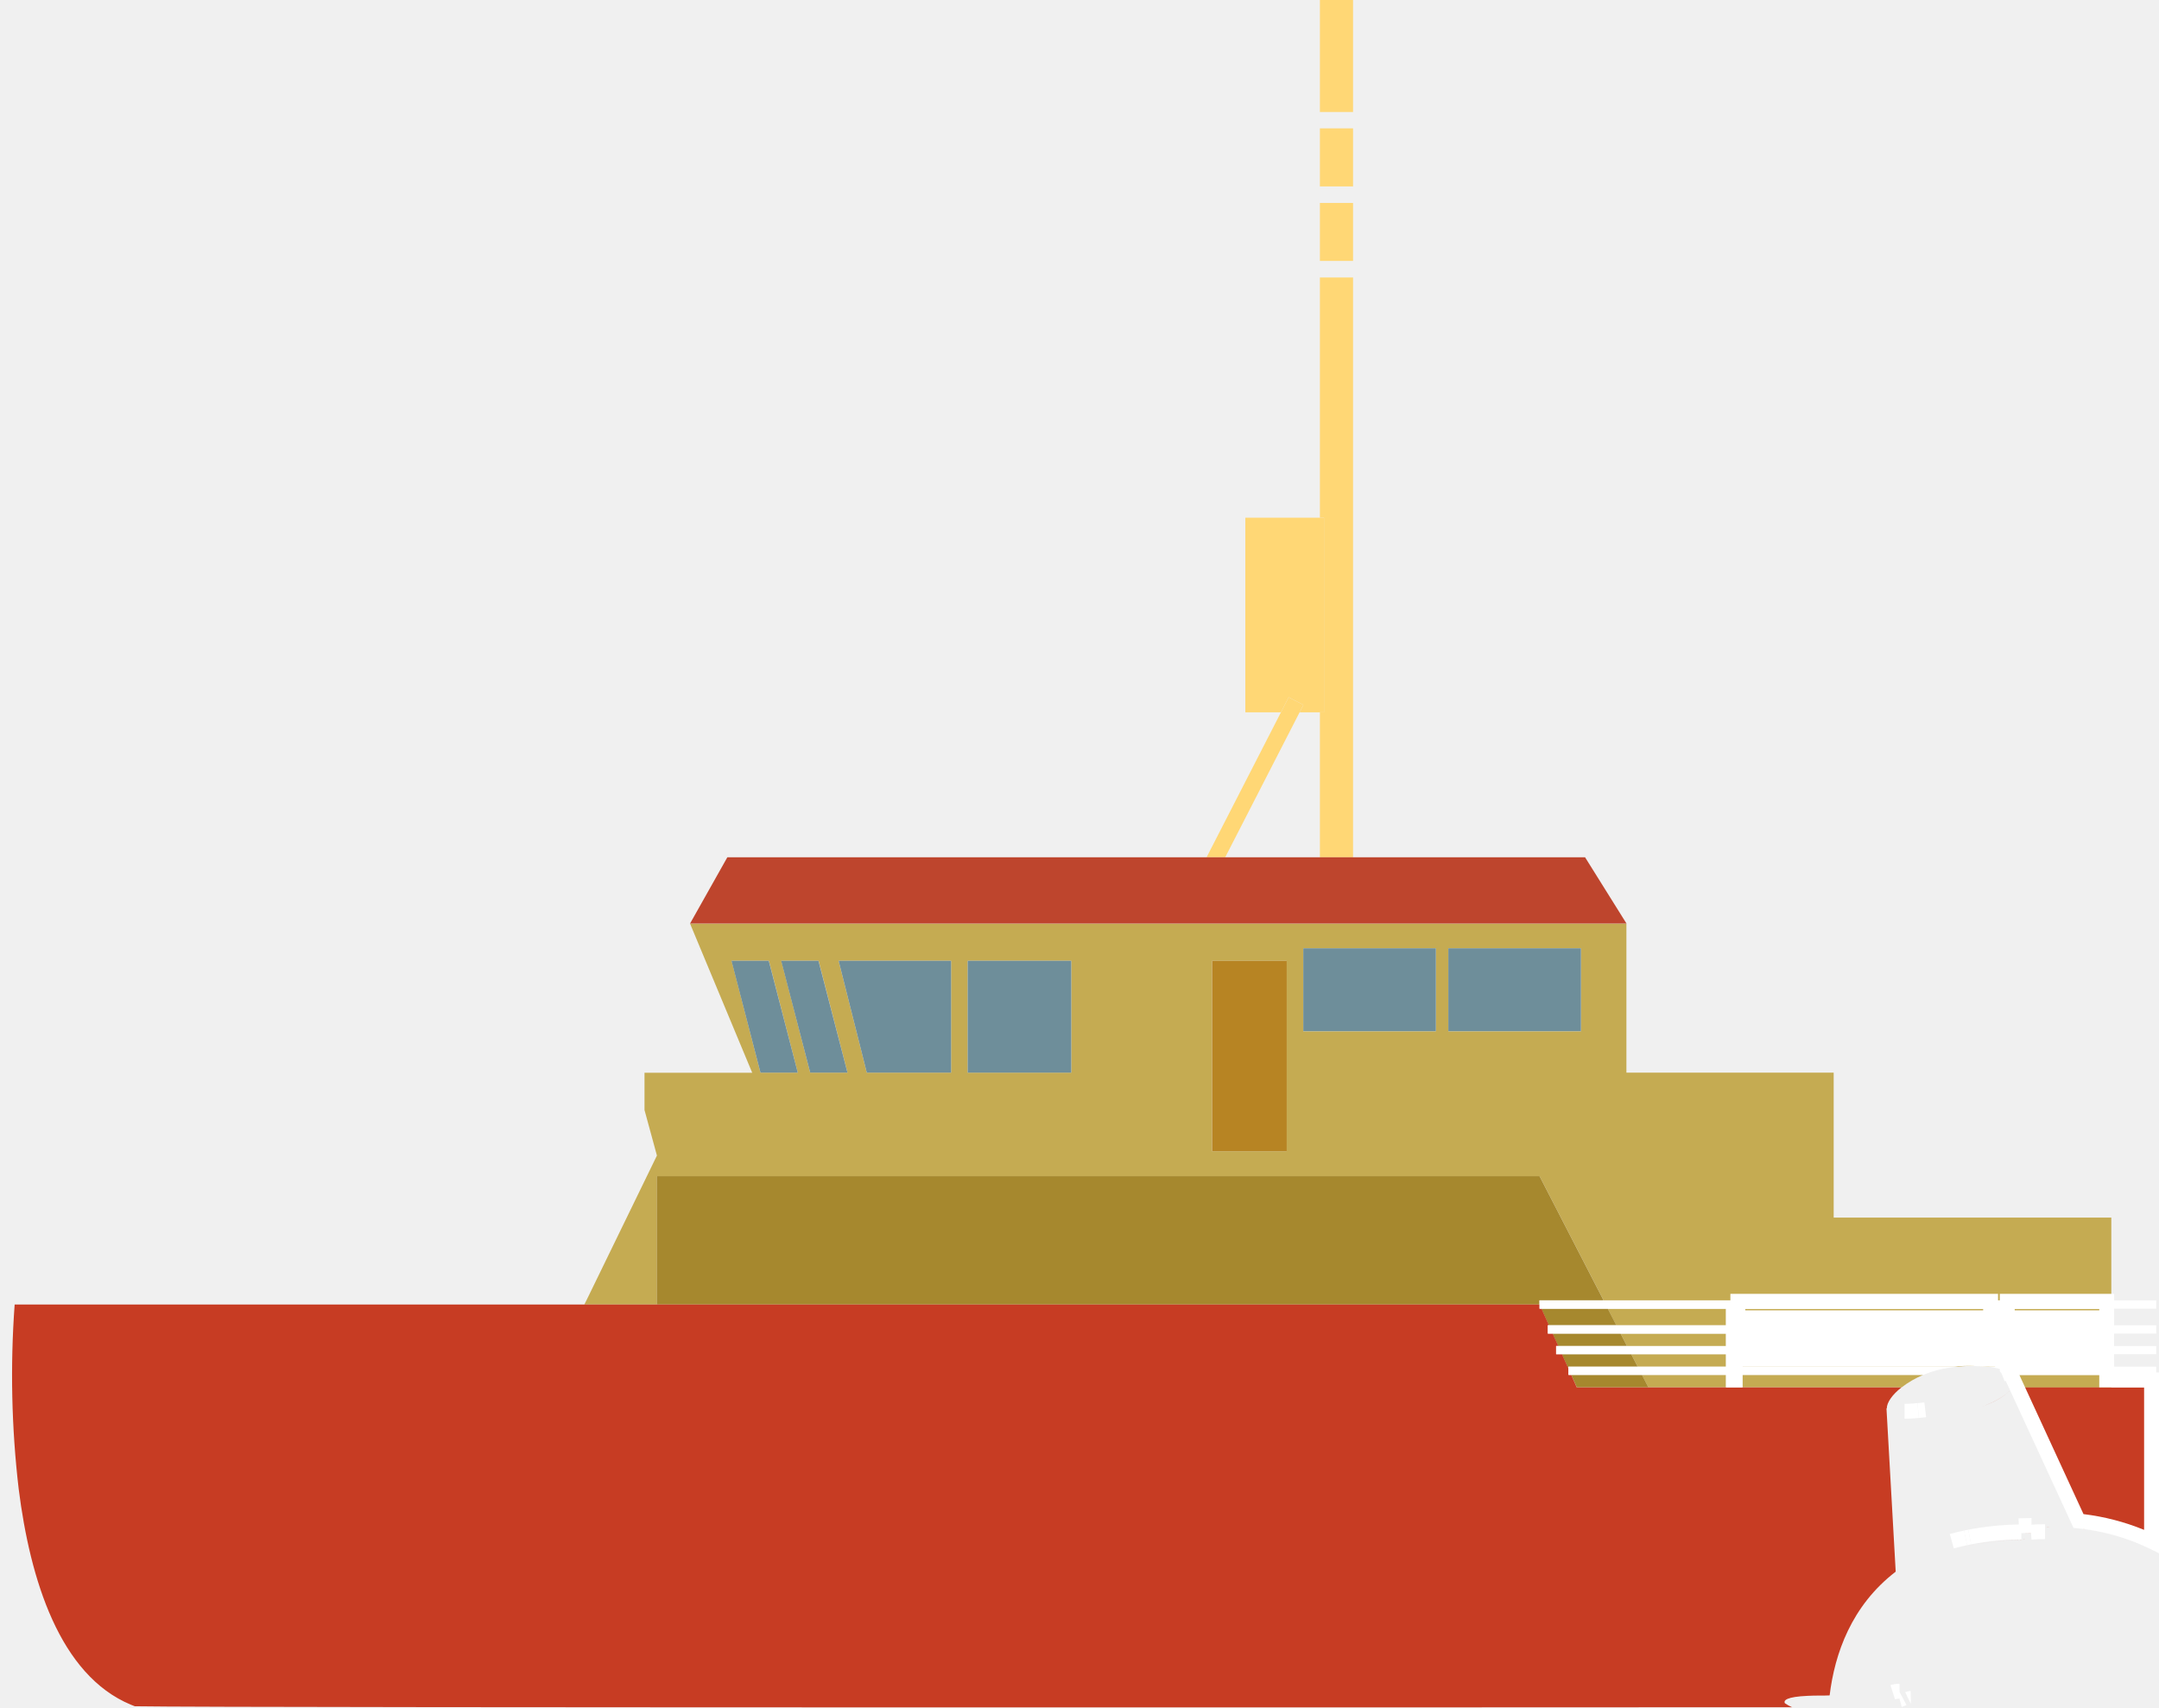
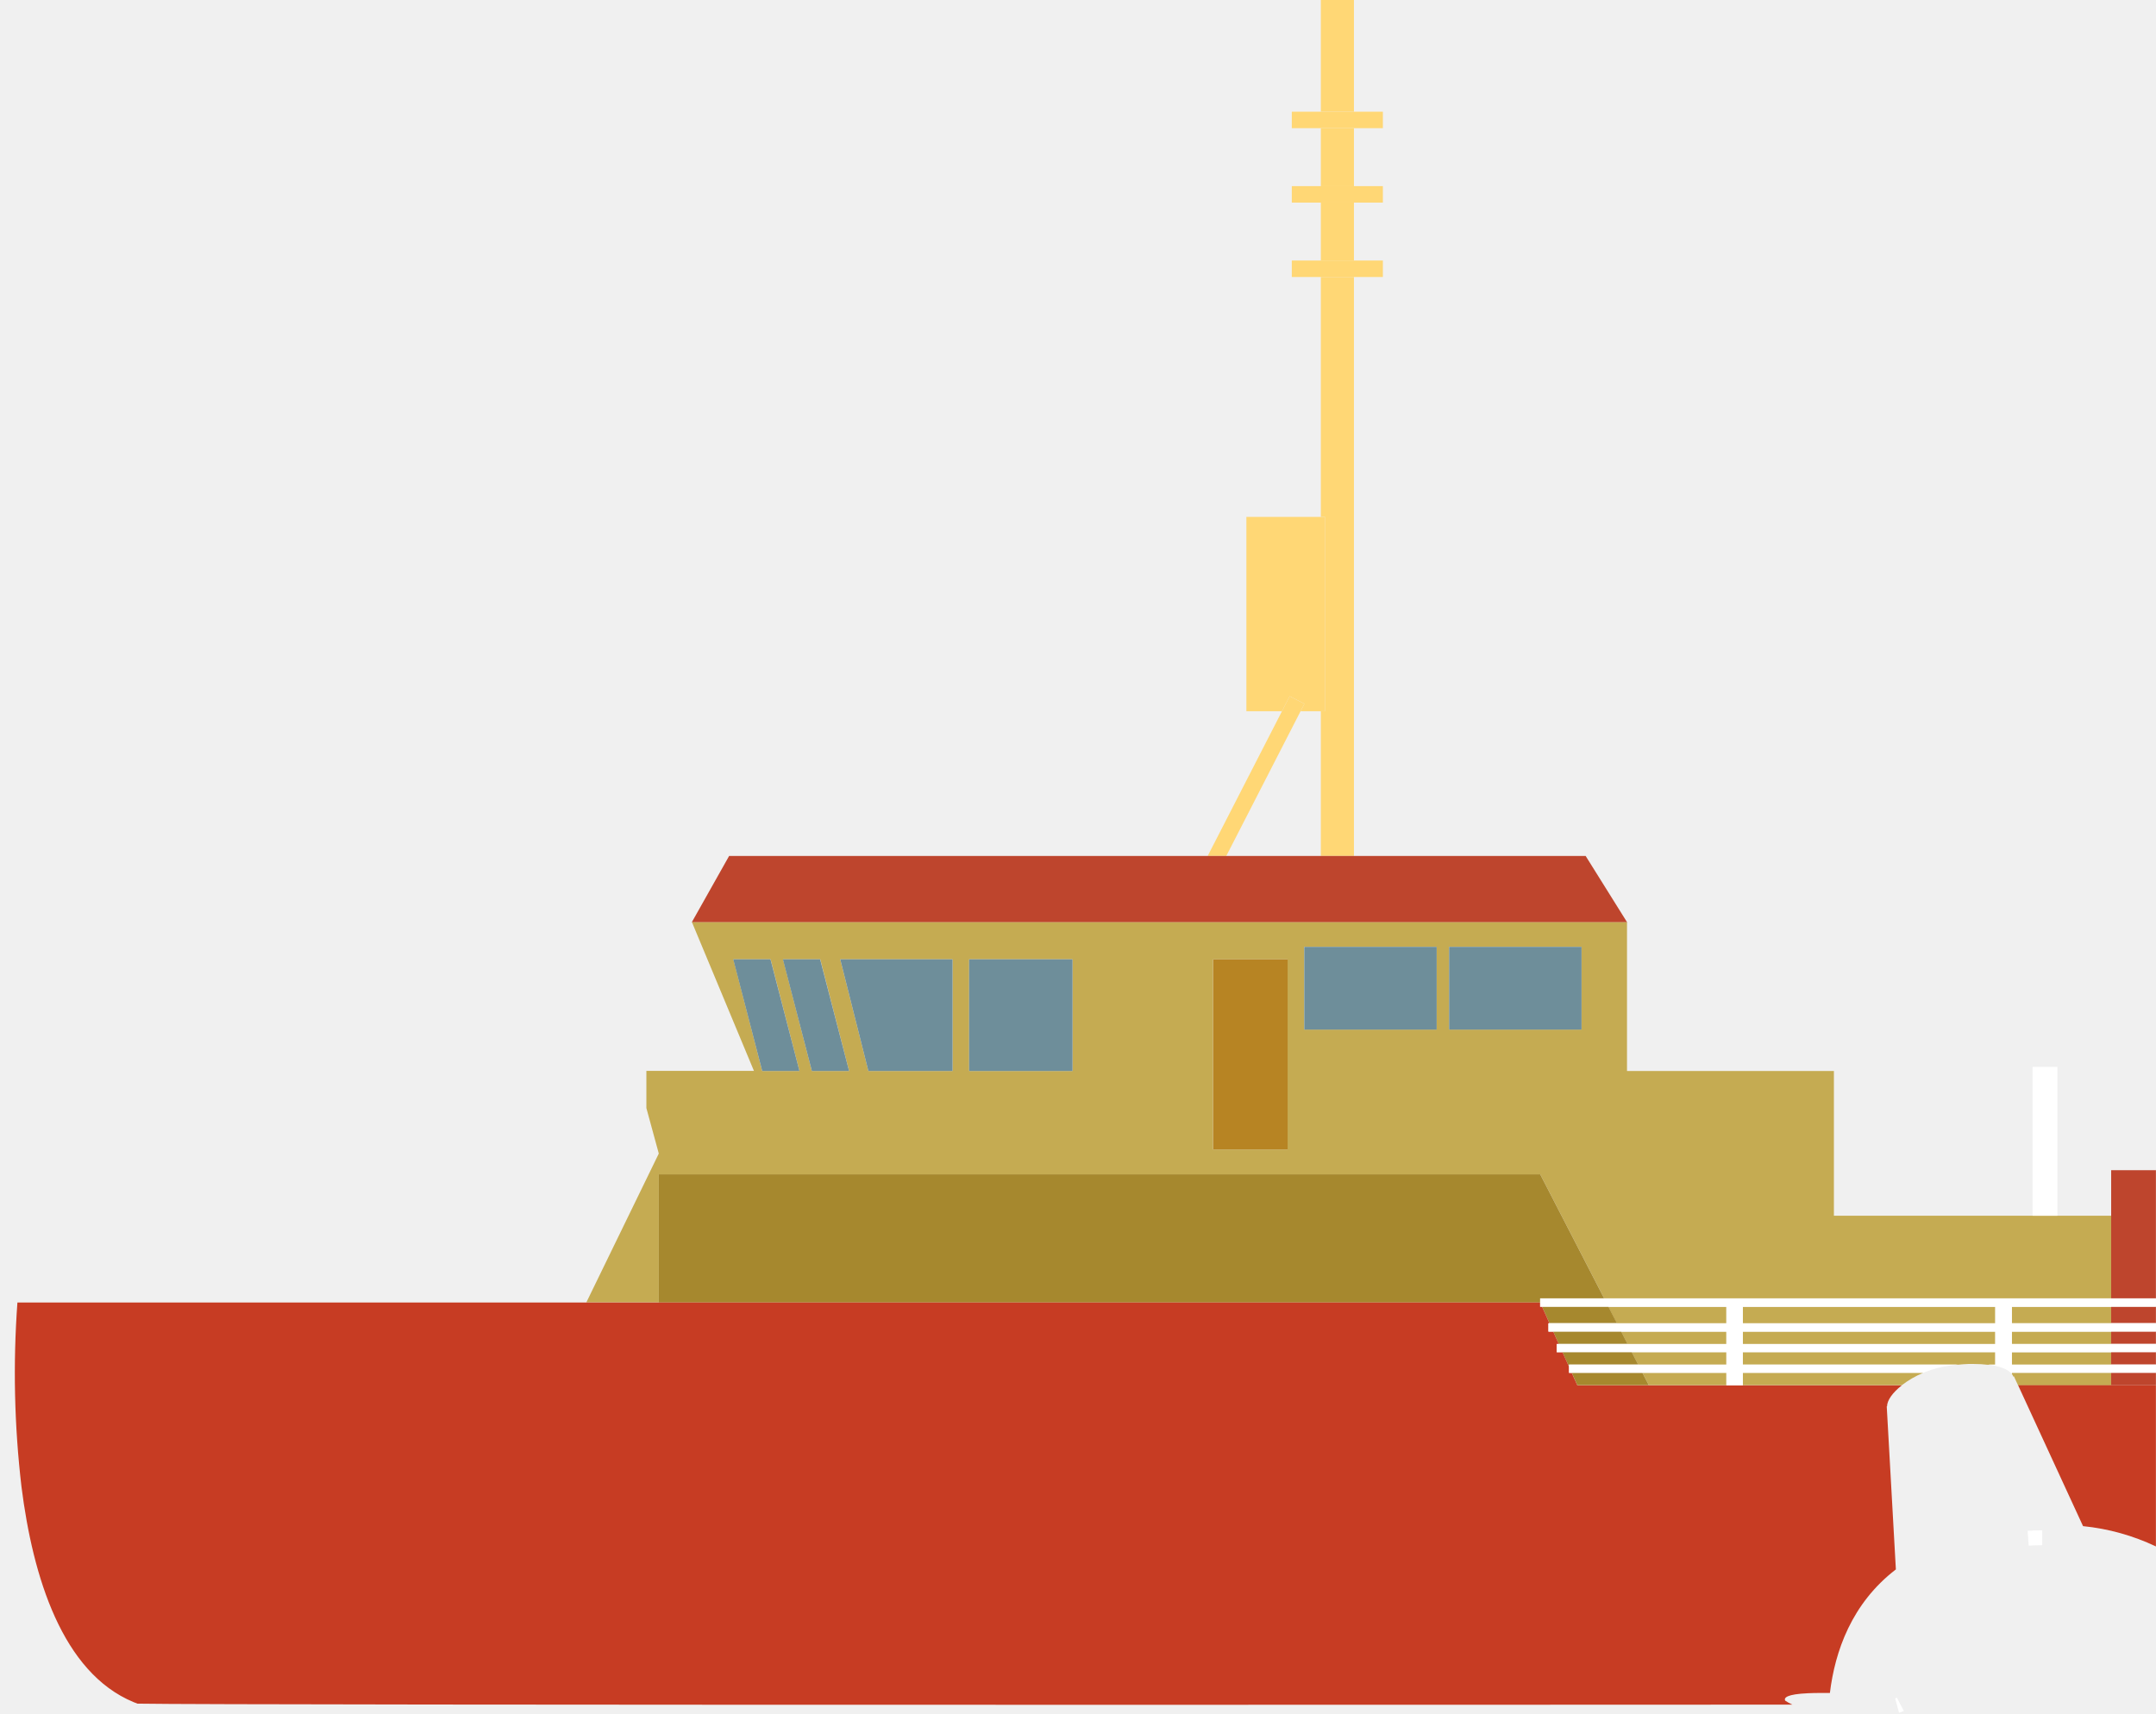
- <svg xmlns="http://www.w3.org/2000/svg" id="Слой_1" data-name="Слой 1" viewBox="0 0 821.86 650.03" style="width: 17%;">
+ <svg xmlns="http://www.w3.org/2000/svg" viewBox="0 0 821.86 653.24" style="width: 17.44%">
  <g class="ship">
-     <path d="M663.94,149H651.32v91.47h1.56v74.1h-1.56v55.18h12.62V149m0-28.37H651.32V142.7h12.62V120.61m0-28.38H651.32v22.1h12.62V92.23m0-48.87H651.32V86h12.62V43.36" transform="translate(-148.88 -43.36)" style="fill:#ffd775" />
-     <polyline points="504 197.09 502.43 197.09 474.06 197.09 474.06 271.19 487.61 271.19 490.55 265.47 496.16 268.35 494.71 271.19 502.43 271.19 504 271.19 504 197.09" style="fill:#ffd775" />
-     <polyline points="490.55 265.47 487.61 271.19 459.31 326.37 466.4 326.37 494.71 271.19 496.16 268.35 490.55 265.47" style="fill:#ffd775" />
-     <path d="M881,566.8H812.19v4.75h-6.28V566.8h-32l2.45,4.75h96.41A35.4,35.4,0,0,1,881,566.8m71.61,0H914.75v.46a3.66,3.66,0,0,1,.55,1h0l.22-.11,1.59,3.45h35.48V566.8m-146.68-7.88H769.84l2.45,4.75h33.62v-4.75m102.5,0H812.19v4.75h82c1.35-.14,2.66-.23,3.94-.28h0c.7,0,1.39,0,2.06,0a45,45,0,0,1,5.52.32h2.72v-4.75m44.18,0H914.75v4.75h37.84v-4.75m-146.68-7.84H765.8l2.43,4.72h37.68v-4.72m102.5,0H812.19v4.72h96.22v-4.72m44.18,0H914.75v4.72h37.84v-4.72m-146.68-9.47h-45l3.24,6.28h41.75v-6.28m102.5,0H812.19v6.28h96.22v-6.28m44.18,0H914.75v6.28h37.84v-6.28M438.37,451.72l-11-42.57h14.2l11,42.57h-14.2m18.93,0-11-42.57h14.2l11,42.57H457.3m21.54,0-10.72-42.57h42.81v42.57H478.84m38.41,0V409.14h39.41v42.59H517.25m93,29.94V409.14h28.4v72.53h-28.4M645,436V404.39h50.46V436H645m55.21,0V404.39h50.47V436H700.22M768,395H411.56l23.66,56.76h-41v14.19l4.73,17.34-26.47,54.39L371.32,540h27.62V491.14h336l24.37,47.28H952.59V506.9h-20.5v0h-9.46v0H846.9V451.72H768V395" transform="translate(-148.88 -43.36)" style="fill:#c5ab52" />
-     <path d="M773.9,566.8H747l2.14,4.75h27.24l-2.45-4.75m-4.06-7.88H743.42l2.52,5.6v-.85h26.35l-2.45-4.75m-4-7.84H739.89L742,555.8h26.21l-2.43-4.72m-4.88-9.47H735.63l2.83,6.28h25.7l-3.24-6.28m-26-50.47h-336V540h336v-1.59h24.37l-24.37-47.28" transform="translate(-148.88 -43.36)" style="fill:#a6882e" />
-     <polyline points="603.38 326.37 515.06 326.37 502.43 326.37 466.4 326.37 459.31 326.37 276.88 326.37 262.68 351.6 619.15 351.6 603.38 326.37" style="fill:#be452d" />
-     <path d="M878,692.79a2.13,2.13,0,0,0-.9.21,2.13,2.13,0,0,1,.9-.21m0,0h0m-1.91-.71a6.09,6.09,0,0,1-2.33,1.23h0a6.09,6.09,0,0,0,2.33-1.23m-2-2,.49,0-.49,0m-.42,0a8.83,8.83,0,0,0-2.61.4,8.83,8.83,0,0,1,2.61-.4m.13,0h0m6.32-2,.77.08,1.3.15h0a22.21,22.21,0,0,1,9,2.61,11.35,11.35,0,0,1,1.64,1.24h0a9.05,9.05,0,0,1,1,1.14h0a9.05,9.05,0,0,0-1-1.14,11.35,11.35,0,0,0-1.64-1.24,22.21,22.21,0,0,0-9-2.61l-1.3-.15-.77-.08m-8.76-.38c-1.2,0-2.39,0-3.59,0,1.2,0,2.39,0,3.59,0m0,0h0m-12.61,0a1,1,0,0,0-.36.3,1,1,0,0,1,.36-.3m8-.05,0,.07,0-.07m-7.72,0h0m7.2-.34h0M893.61,633l-.85.25.85-.25m26.52-3.52A103.41,103.41,0,0,0,893.64,633a103.41,103.41,0,0,1,26.49-3.51m.39,0h0m8.61-.12c-1.73,0-3.51.06-5.35.19h0c1.84-.13,3.62-.19,5.35-.19m0,0h0M943,627.63l-.15.86-1.17-.19,1.17.19h0l.15-.86M924,627c-1.66,0-3.27,0-4.82.09,1.55-.06,3.16-.09,4.82-.09m0,0h0m6.35-2.32c-1.16,0-2.34,0-3.53.05,1.19,0,2.37-.05,3.53-.05m0,0h0m-54.83-41.17h0m8-.56a72.55,72.55,0,0,1-7.87.56,72.55,72.55,0,0,0,7.87-.56m.61-.08-.36,0,.36,0m30.7-11.3h0c-1.59,2.63-5.89,5.31-11.71,7.36h0a64.31,64.31,0,0,1-10.48,2.67c-2.77.46-5.44.88-7.95,1.2h0l6.73,47.9h0l.22,1.47.37,1.28h0l.59-.18-.59.18-.37-1.28-.22-1.47a110.29,110.29,0,0,1,26.67-5.43l.59,1.84h0l-.59-1.84c2.6-.25,5.31-.41,8.1-.51h0c-2.79.1-5.5.26-8.1.51h0a110.29,110.29,0,0,0-26.67,5.43l-6.73-47.9c2.51-.32,5.18-.74,7.95-1.2a64.31,64.31,0,0,0,10.48-2.67h0c5.82-2,10.12-4.73,11.71-7.36m54.84,0H917.11l24.76,53.71h0A84.55,84.55,0,0,1,969.68,633V571.55M734.91,540H154.46A370.93,370.93,0,0,0,156,610.26c4.34,34.41,15.55,70.82,42.7,82.1l1.49.59c17.81.32,163.74.43,350.48.43,87.52,0,184,0,280.39-.06a15.43,15.43,0,0,1-2.76-1.54c-.51-1.08.58-2.44,8.79-2.8h0c1.37-.07,2.95-.1,4.76-.1,1.16,0,2.34,0,3.51-.06h0c1.93-15.86,8.27-34.13,25.15-47.11L867,579.56h.12a3.56,3.56,0,0,0,0,.57h0a3.56,3.56,0,0,1,0-.57c0-2.26,2.08-5.24,5.6-8H749.11L747,566.8h-1v-2.28l-2.52-5.6h-2.2V555.8h.8l-2.13-4.72h-1.82v-3.19h.39l-2.83-6.28h-.72V540" transform="translate(-148.88 -43.36)" style="fill:#c73c23" />
-     <polyline points="407.78 365.78 368.37 365.78 368.37 408.37 407.78 408.37 407.78 365.78" style="fill:#6e8e9a" />
-     <polyline points="546.59 361.03 496.12 361.03 496.12 392.59 546.59 392.59 546.59 361.03" style="fill:#6e8e9a" />
-     <polyline points="601.81 361.03 551.34 361.03 551.34 392.59 601.81 392.59 601.81 361.03" style="fill:#6e8e9a" />
-     <polyline points="489.81 365.78 461.4 365.78 461.4 438.31 489.81 438.31 489.81 365.78" style="fill:#b78423" />
-     <polyline points="362.05 365.79 319.24 365.79 329.96 408.36 362.05 408.36 362.05 365.79" style="fill:#6e8e9a" />
-     <polyline points="311.57 365.79 297.37 365.79 308.42 408.36 322.61 408.36 311.57 365.79" style="fill:#6e8e9a" />
-     <polyline points="292.65 365.79 278.45 365.79 289.49 408.36 303.69 408.36 292.65 365.79" style="fill:#6e8e9a" />
-     <path d="M745.94,563.67h0m-4.72-7.87h0m-3.16-7.91h0m74.12,3.19h96.22v4.72H812.19v-4.72m0-9.47h96.22v6.28H812.19v-6.28m157.49-3.19H734.91v3.19h71v6.28H738.06v3.19h67.84v4.72H741.22v3.12h64.69v4.75h-60v3.13h60v4.75h6.28V566.8H881c.45-.19.91-.37,1.38-.55h0a39.8,39.8,0,0,1,7.37-2q2.26-.37,4.44-.6h-82v-4.75h96.22v4.75h-2.72c4.38.55,7.65,1.79,9.06,3.59v-.46h54.93v-3.13H914.75v-4.75h54.93V555.8H914.75v-4.72h54.93v-3.19H914.75v-6.28h54.93v-3.19" transform="translate(-148.88 -43.36)" style="fill:#fff" />
-     <path d="M909.47,547.89H807.58V535.94H909.47Zm-96.22-5.67H903.8v-.61H813.25Z" transform="translate(-148.88 -43.36)" style="fill:#fff" />
-     <path d="M953.66,547.89H910.14V535.94h43.52Zm-37.85-5.67H948v-.61H915.81Z" transform="translate(-148.88 -43.36)" style="fill:#fff" />
-     <rect x="761.26" y="509.89" width="43.51" height="10.42" style="fill:#fff" />
-     <rect x="761.26" y="502.05" width="43.51" height="10.39" style="fill:#fff" />
-     <rect x="658.7" y="502.05" width="101.89" height="10.39" style="fill:#fff" />
-     <path d="M909.47,563.67l-5.91,0a44.89,44.89,0,0,0-7.12-.27c-1.21,0-2.48.14-3.75.27l-.29,0H807.58V553.25H909.47Z" transform="translate(-148.88 -43.36)" style="fill:#fff" />
-     <path d="M899.21,631.3l-1.08-5.57a112.15,112.15,0,0,1,20.2-2h0l0,5.67A106,106,0,0,0,899.21,631.3Z" transform="translate(-148.88 -43.36)" style="fill:#fff" />
-     <path d="M897.71,631.61l-1.19-5.55,1.61-.33,1.09,5.57Z" transform="translate(-148.88 -43.36)" style="fill:#fff" />
-     <path d="M970.75,634.7l-4.08-2a81.65,81.65,0,0,0-26.88-7.48l-1.59-.18-25.82-56-.4.19-1.1-2.84a.65.65,0,0,0-.14-.23l-.6-.77v-4.27h43.52v4.75h17.09ZM942,619.8a89,89,0,0,1,23.07,6V571.55H948V566.8H917.58Z" transform="translate(-148.88 -43.36)" style="fill:#fff" />
-     <path d="M922.21,629.5l-.4-5.66c1.87-.13,3.74-.19,5.55-.19v5.67c-1.67,0-3.4.06-5.15.18Z" transform="translate(-148.88 -43.36)" style="fill:#fff" />
-     <path d="M876.3,692.06l-2.18-4.44h0a5.15,5.15,0,0,1,2-.48h.09Z" transform="translate(-148.88 -43.36)" style="fill:#fff" />
-     <path d="M892.64,632.85l-1.54-5.46c1.73-.49,3.5-.92,5.43-1.33l1.18,5.55C895.9,632,894.24,632.4,892.64,632.85Z" transform="translate(-148.88 -43.36)" style="fill:#fff" />
-     <path d="M879.32,583.2l-.52-5.65,2.62-.27.67,5.63C881.14,583,880.22,583.11,879.32,583.2Z" transform="translate(-148.88 -43.36)" style="fill:#fff" />
-     <path d="M873.89,583.49v-5.67c1.4,0,3-.09,4.92-.27l.52,5.65C877.24,583.39,875.46,583.48,873.89,583.49Z" transform="translate(-148.88 -43.36)" style="fill:#fff" />
-     <path d="M917.48,627.07h0l-.21-5.67c1.64-.06,3.29-.09,4.93-.09V627c-1.54,0-3.09,0-4.63.08Z" transform="translate(-148.88 -43.36)" style="fill:#fff" />
-     <path d="M872.79,693.21l-1.47-5.48a3.23,3.23,0,0,0,.65-.25l2.64,5h0l-.14.07h0a9,9,0,0,1-1.66.64Z" transform="translate(-148.88 -43.36)" style="fill:#fff" />
-     <path d="M870.24,690.31l-1.72-5.4a11.84,11.84,0,0,1,3.43-.53l.06,5.67A6.4,6.4,0,0,0,870.24,690.31Z" transform="translate(-148.88 -43.36)" style="fill:#fff" />
+     <path class="path20" d="M513.29,105.62H500.67v91.47h1.56v74.1h-1.56v55.18h12.62V105.62m0-28.37H500.67V99.34h12.62V77.25m0-28.38H500.67V71h12.62V48.87m0-48.87H500.67V42.59h12.62V0" transform="translate(2.83 0)" style="fill:#ffd775" />
+     <polyline points="505.06 197.09 503.5 197.09 475.12 197.09 475.12 271.19 488.68 271.19 491.61 265.47 497.23 268.35 495.77 271.19 503.5 271.19 505.06 271.19 505.06 197.09" style="fill:#ffd775" />
+     <polyline points="527.15 99.34 516.12 99.34 503.5 99.34 492.43 99.34 492.43 105.62 503.5 105.62 516.12 105.62 527.15 105.62 527.15 99.34" style="fill:#ffd775" />
+     <polyline points="527.15 70.97 516.12 70.97 503.5 70.97 492.43 70.97 492.43 77.25 503.5 77.25 516.12 77.25 527.15 77.25 527.15 70.97" style="fill:#ffd775" />
+     <polyline points="527.15 42.59 516.12 42.59 503.5 42.59 492.43 42.59 492.43 48.87 503.5 48.87 516.12 48.87 527.15 48.87 527.15 42.59" style="fill:#ffd775" />
+     <polyline points="491.61 265.47 488.68 271.19 460.37 326.37 467.46 326.37 495.77 271.19 497.23 268.35 491.61 265.47" style="fill:#ffd775" />
+     <path class="path16" d="M730.33,523.44H661.54v4.75h-6.28v-4.75h-32l2.45,4.75h96.41a35.4,35.4,0,0,1,8.22-4.75m71.61,0H764.1v.46a3.66,3.66,0,0,1,.55,1h0l.22-.1,1.59,3.44h35.48v-4.75m-146.68-7.88H619.19l2.45,4.75h33.62v-4.75m102.5,0H661.54v4.75h82c1.35-.14,2.66-.23,3.94-.28h0c.7,0,1.39,0,2.06,0a45,45,0,0,1,5.52.32h2.72v-4.75m44.18,0H764.1v4.75h37.84v-4.75m-146.68-7.84H615.15l2.43,4.72h37.68v-4.72m102.5,0H661.54v4.72h96.22v-4.72m44.18,0H764.1v4.72h37.84v-4.72m-146.68-9.47h-45l3.24,6.28h41.75v-6.28m102.5,0H661.54v6.28h96.22v-6.28m44.18,0H764.1v6.28h37.84v-6.28M287.72,408.36l-11-42.57h14.2l11,42.57h-14.2m18.93,0-11-42.57h14.2l11,42.57H306.65m21.54,0-10.72-42.57h42.81v42.57H328.19m38.41,0V365.78H406v42.59H366.6m93,29.94V365.78H488v72.53h-28.4m34.72-45.72V361h50.46v31.56H494.36m55.21,0V361H600v31.56H549.57m67.81-41H260.91l23.66,56.76h-41v14.19l4.73,17.34-26.47,54.39-1.15,2.37h27.62V447.78h336l24.37,47.28H801.94V463.54h-20.5v0H772v0H696.25V408.36H617.38V351.6" transform="translate(2.83 0)" style="fill:#c5ab52" />
+     <path class="path17" d="M819,523.44H801.94v4.75H819v-4.75m0-7.88H801.94v4.75H819v-4.75m0-7.84H801.94v4.72H819v-4.72m0-9.47H801.94v6.28H819v-6.28m0-52.06H801.94v48.87H819V446.19" transform="translate(2.83 0)" style="fill:#be452d" />
+     <path class="path18" d="M623.25,523.44H596.32l2.14,4.75H625.7l-2.45-4.75m-4.06-7.88H592.77l2.52,5.6v-.85h26.35l-2.45-4.75m-4-7.84H589.24l2.13,4.72h26.21l-2.43-4.72m-4.88-9.47H585l2.83,6.28h25.7l-3.24-6.28m-26-50.47h-336v48.87h336v-1.59h24.37l-24.37-47.28" transform="translate(2.83 0)" style="fill:#a6882e" />
+     <polyline points="604.44 326.37 516.12 326.37 503.5 326.37 467.46 326.37 460.37 326.37 277.94 326.37 263.74 351.6 620.21 351.6 604.44 326.37" style="fill:#be452d" />
+     <path class="path15" d="M727.42,649.43h0m-4.18-2.73h0m-2.44-2.35h0m-12.31-.07h0m61.38-58.2h0m8.61-.12h0m1.26-4.66h0m-54.83-41.17h0m8.58-.63-.36,0,.36,0M819,528.19H766.46l24.76,53.72h0A84.55,84.55,0,0,1,819,589.65V528.19M584.26,496.65H3.81a371,371,0,0,0,1.55,70.26c4.34,34.4,15.55,70.81,42.7,82.09.49.21,1,.4,1.49.59,17.81.33,163.74.44,350.48.44,87.52,0,184,0,280.39-.06a17,17,0,0,1-2.76-1.54c-.51-1.09.58-2.45,8.79-2.81h0c1.37-.06,2.95-.1,4.76-.1,1.16,0,2.34,0,3.51,0h0c1.93-15.86,8.27-34.14,25.15-47.11l-3.48-62.16h.12a3.48,3.48,0,0,0,0,.57h0a3.48,3.48,0,0,1,0-.57c0-2.26,2.08-5.24,5.6-8H598.46l-2.14-4.75h-1v-2.28l-2.52-5.6h-2.2v-3.12h.8l-2.13-4.72h-1.82v-3.19h.39L585,498.25h-.72v-1.6" transform="translate(2.83 0)" style="fill:#c73c23" />
+     <polyline points="408.84 365.78 369.43 365.78 369.43 408.37 408.84 408.37 408.84 365.78" style="fill:#6e8e9a" />
+     <polyline points="547.65 361.03 497.18 361.03 497.18 392.59 547.65 392.59 547.65 361.03" style="fill:#6e8e9a" />
+     <polyline points="602.87 361.03 552.4 361.03 552.4 392.59 602.87 392.59 602.87 361.03" style="fill:#6e8e9a" />
+     <polyline points="490.87 365.78 462.46 365.78 462.46 438.31 490.87 438.31 490.87 365.78" style="fill:#b78423" />
+     <polyline points="363.11 365.79 320.3 365.79 331.02 408.36 363.11 408.36 363.11 365.79" style="fill:#6e8e9a" />
+     <polyline points="312.63 365.79 298.44 365.79 309.48 408.36 323.67 408.36 312.63 365.79" style="fill:#6e8e9a" />
+     <polyline points="293.71 365.79 279.51 365.79 290.55 408.36 304.75 408.36 293.71 365.79" style="fill:#6e8e9a" />
+     <path class="path21" d="M595.29,520.31h0m-4.72-7.87h0m-3.16-7.91h0m74.12,3.19h96.22v4.72H661.54v-4.72m0-9.47h96.22v6.28H661.54v-6.28M819,495.06H584.26v3.19h71v6.28H587.41v3.19h67.84v4.72H590.57v3.12h64.69v4.75h-60v3.13h60v4.75h6.28v-4.75h68.79q.67-.29,1.38-.54h0a39.81,39.81,0,0,1,7.37-2q2.26-.37,4.44-.6h-82v-4.75h96.22v4.75H755c4.38.55,7.65,1.79,9.06,3.59v-.46H819v-3.13H764.1v-4.75H819v-3.12H764.1v-4.72H819v-3.19H764.1v-6.28H819v-3.19" transform="translate(2.83 0)" style="fill:#fff" />
+     <polyline points="784.27 406.78 774.81 406.78 774.81 463.54 774.81 463.56 784.27 463.56 784.27 463.54 784.27 406.78" style="fill:#fff" />
+     <path class="path13" d="M757.76,507.75H655.87V495.8H757.76Zm-96.22-5.67h90.55v-.61H661.54Z" transform="translate(2.83 0)" style="fill: transparent" />
+     <path class="path14" d="M801.94,507.75H758.43V495.8h43.51Zm-37.84-5.67h32.17v-.61H764.1Z" transform="translate(2.83 0)" style="fill: transparent" />
+     <rect x="761.26" y="513.11" width="43.51" height="10.42" style="fill: transparent" />
+     <rect x="761.26" y="505.27" width="43.51" height="10.39" style="fill: transparent" />
+     <rect x="658.7" y="505.27" width="101.89" height="10.39" style="fill: transparent" />
+     <path class="path1" d="M757.76,523.53l-5.91,0a46.18,46.18,0,0,0-7.12-.26c-1.21,0-2.48.14-3.75.27l-.29,0H655.87V513.11H757.76Z" transform="translate(2.83 0)" style="fill: transparent" />
+     <path class="path4" d="M819,594.56l-4.07-2a81.89,81.89,0,0,0-26.88-7.47l-1.6-.18-25.82-56-.39.19-1.1-2.85A1,1,0,0,0,759,526l-.6-.77V521h43.51v4.75H819Zm-28.73-14.9a88.88,88.88,0,0,1,23.06,6V531.41H796.27v-4.75H765.86Z" transform="translate(2.83 0)" style="fill: transparent" />
+     <path class="path5" d="M770.49,589.36l-.39-5.66c1.87-.13,3.74-.19,5.55-.19v5.67c-1.67,0-3.4.06-5.15.18Z" transform="translate(2.83 0)" style="fill:#fff" />
+     <path class="path11" d="M721.08,653.07l-1.48-5.48a3.09,3.09,0,0,0,.66-.25l2.63,5h0l-.14.07h0a9,9,0,0,1-1.66.64Z" transform="translate(2.83 0)" style="fill:#fff" />
+     <path class="path12" d="M718.53,650.17l-1.72-5.4a11.84,11.84,0,0,1,3.43-.53l.06,5.67A6.4,6.4,0,0,0,718.53,650.17Z" transform="translate(2.83 0)" style="fill: transparent" />
  </g>
-   <g>
-     <path class="outline" style="fill: transparent" d="M548.91,693.38c-216.85,0-334.78-.14-350.53-.43h-.49l-.45-.17c-.54-.2-1.07-.41-1.6-.63-23.64-9.82-38.59-38.2-44.42-84.35-4.56-36.13-1.59-70.53-1.56-70.87l.23-2.58H367.77l26.38-54.21-4.55-16.68v-17.4h39.6l-22.56-54.11,15.69-27.88H752.06l17,27.25v54.74H848v55.18H923.7v0l30,0v37.19H807v27.46h.61v-4.75h85.77l-13.05,5.45a32.4,32.4,0,0,0-7.56,4.36c-3.31,2.61-4.52,4.89-4.52,5.78v2l3.44,61.44-1.19.92c-13.58,10.44-21.68,25.65-24.06,45.2l-.29,2.41-2.42.08c-2.87.1-5.76,0-8.24.16-1,0-1.8.09-2.52.16l8.4,4.18H829.29C732.88,693.36,636.43,693.38,548.91,693.38ZM199,687.29c17.55.28,135.26.42,349.94.42,85.83,0,180.24,0,274.79-.05a3.69,3.69,0,0,1,.43-1c1.25-2.08,4.36-3,11.07-3.3,1.82-.08,3.84-.09,5.91-.11,2.86-19.39,11.16-34.72,24.72-45.64l-3.56-63.67h.85a18.24,18.24,0,0,1,5.72-7.09H813.25v4.75h-12V566.8h-60v-7.88h-4.71v-7.84h-3.16v-8.86H801.3v-.61h-71v-8.86H948V506.9H842.29V451.72H763.43V392.94l-14.51-23.21H425.65l-12.71,22.58,16,38.47-7.08-27.3h39l12.51,48.24H395.27v11l4.91,18L371.32,540h-216c-.58,8.57-2,37.22,1.73,67.06,3.82,30.25,14,68.64,41,79.84ZM457.72,446.05h8.34l-9.57-36.9h-8.34Zm-18.93,0h8.34l-9.57-36.9h-8.34Zm201,35.62H605.68v-78.2h34.07ZM611.35,476h22.74V409.14H611.35Zm-53.63-24.27H512.65V403.47h45.07Zm-39.4-5.67h33.73V409.14H518.32ZM512,451.72H474.86l-12.15-48.24H512Zm-32.71-5.67h27v-36.9H470ZM751.75,436H640.4V398.72H751.75Zm-50.47-5.67h44.81V404.39H701.28Zm-55.21,0h44.8V404.39h-44.8Z" transform="translate(-148.88 -43.36)" />
-   </g>
+   <path class="outline" d="M397.2,653.24c-216.85,0-334.79-.14-350.53-.43h-.49l-.45-.17c-.54-.2-1.07-.41-1.6-.63C20.49,642.18,5.54,613.8-.29,567.64c-4.56-36.13-1.59-70.52-1.56-70.86l.23-2.58H216.06L242.44,440l-4.55-16.68v-17.4h39.59L254.93,351.8l15.69-27.88H600.35l17,27.25v54.74h78.87v55.18H772v0l30,0v37.19H655.26v27.46h.61V521h85.77l-13,5.45A32.4,32.4,0,0,0,721,530.8c-3.32,2.61-4.52,4.89-4.52,5.78v2L720,600.07l-1.19.92c-13.59,10.44-21.68,25.65-24.06,45.2l-.29,2.41-2.43.08c-2.86.1-5.75,0-8.23.15-1,0-1.8.1-2.52.17l8.4,4.18h-12C581.16,653.22,484.72,653.24,397.2,653.24ZM47.26,647.15c17.55.28,135.26.42,349.94.42,85.83,0,180.24,0,274.79-.06a3.75,3.75,0,0,1,.43-1c1.25-2.08,4.36-3,11.07-3.3,1.82-.08,3.84-.09,5.91-.11,2.86-19.39,11.16-34.72,24.72-45.64l-3.56-63.67h.85a18.15,18.15,0,0,1,5.72-7.09H661.54v4.75H649.59v-4.75h-60v-7.88H584.9v-7.84h-3.15v-8.86h67.84v-.61h-71v-8.86H796.27V466.76H690.58V411.58H611.71V352.8l-14.5-23.21H273.93l-12.71,22.58,16,38.47-7.08-27.3h39l12.5,48.24H243.56v11l4.91,18-28.86,59.32H3.61c-.58,8.57-2,37.22,1.73,67.06,3.82,30.24,14,68.64,41,79.83ZM306,405.91h8.34L304.78,369h-8.34Zm-18.93,0h8.34L285.85,369h-8.34Zm201,35.62H454v-78.2H488Zm-28.4-5.67h22.73V369H459.64ZM406,411.59H360.93V363.33H406Zm-39.41-5.67h33.74V369H366.6Zm-6.32,5.66H323.15L311,363.34h49.28Zm-32.72-5.67h27.05V369H318.27ZM600,395.81H488.69V358.58H600Zm-50.47-5.67h44.8V364.25h-44.8Zm-55.22,0h44.8V364.25h-44.8Z" transform="translate(2.83 0)" style="fill: transparent" />
</svg>
